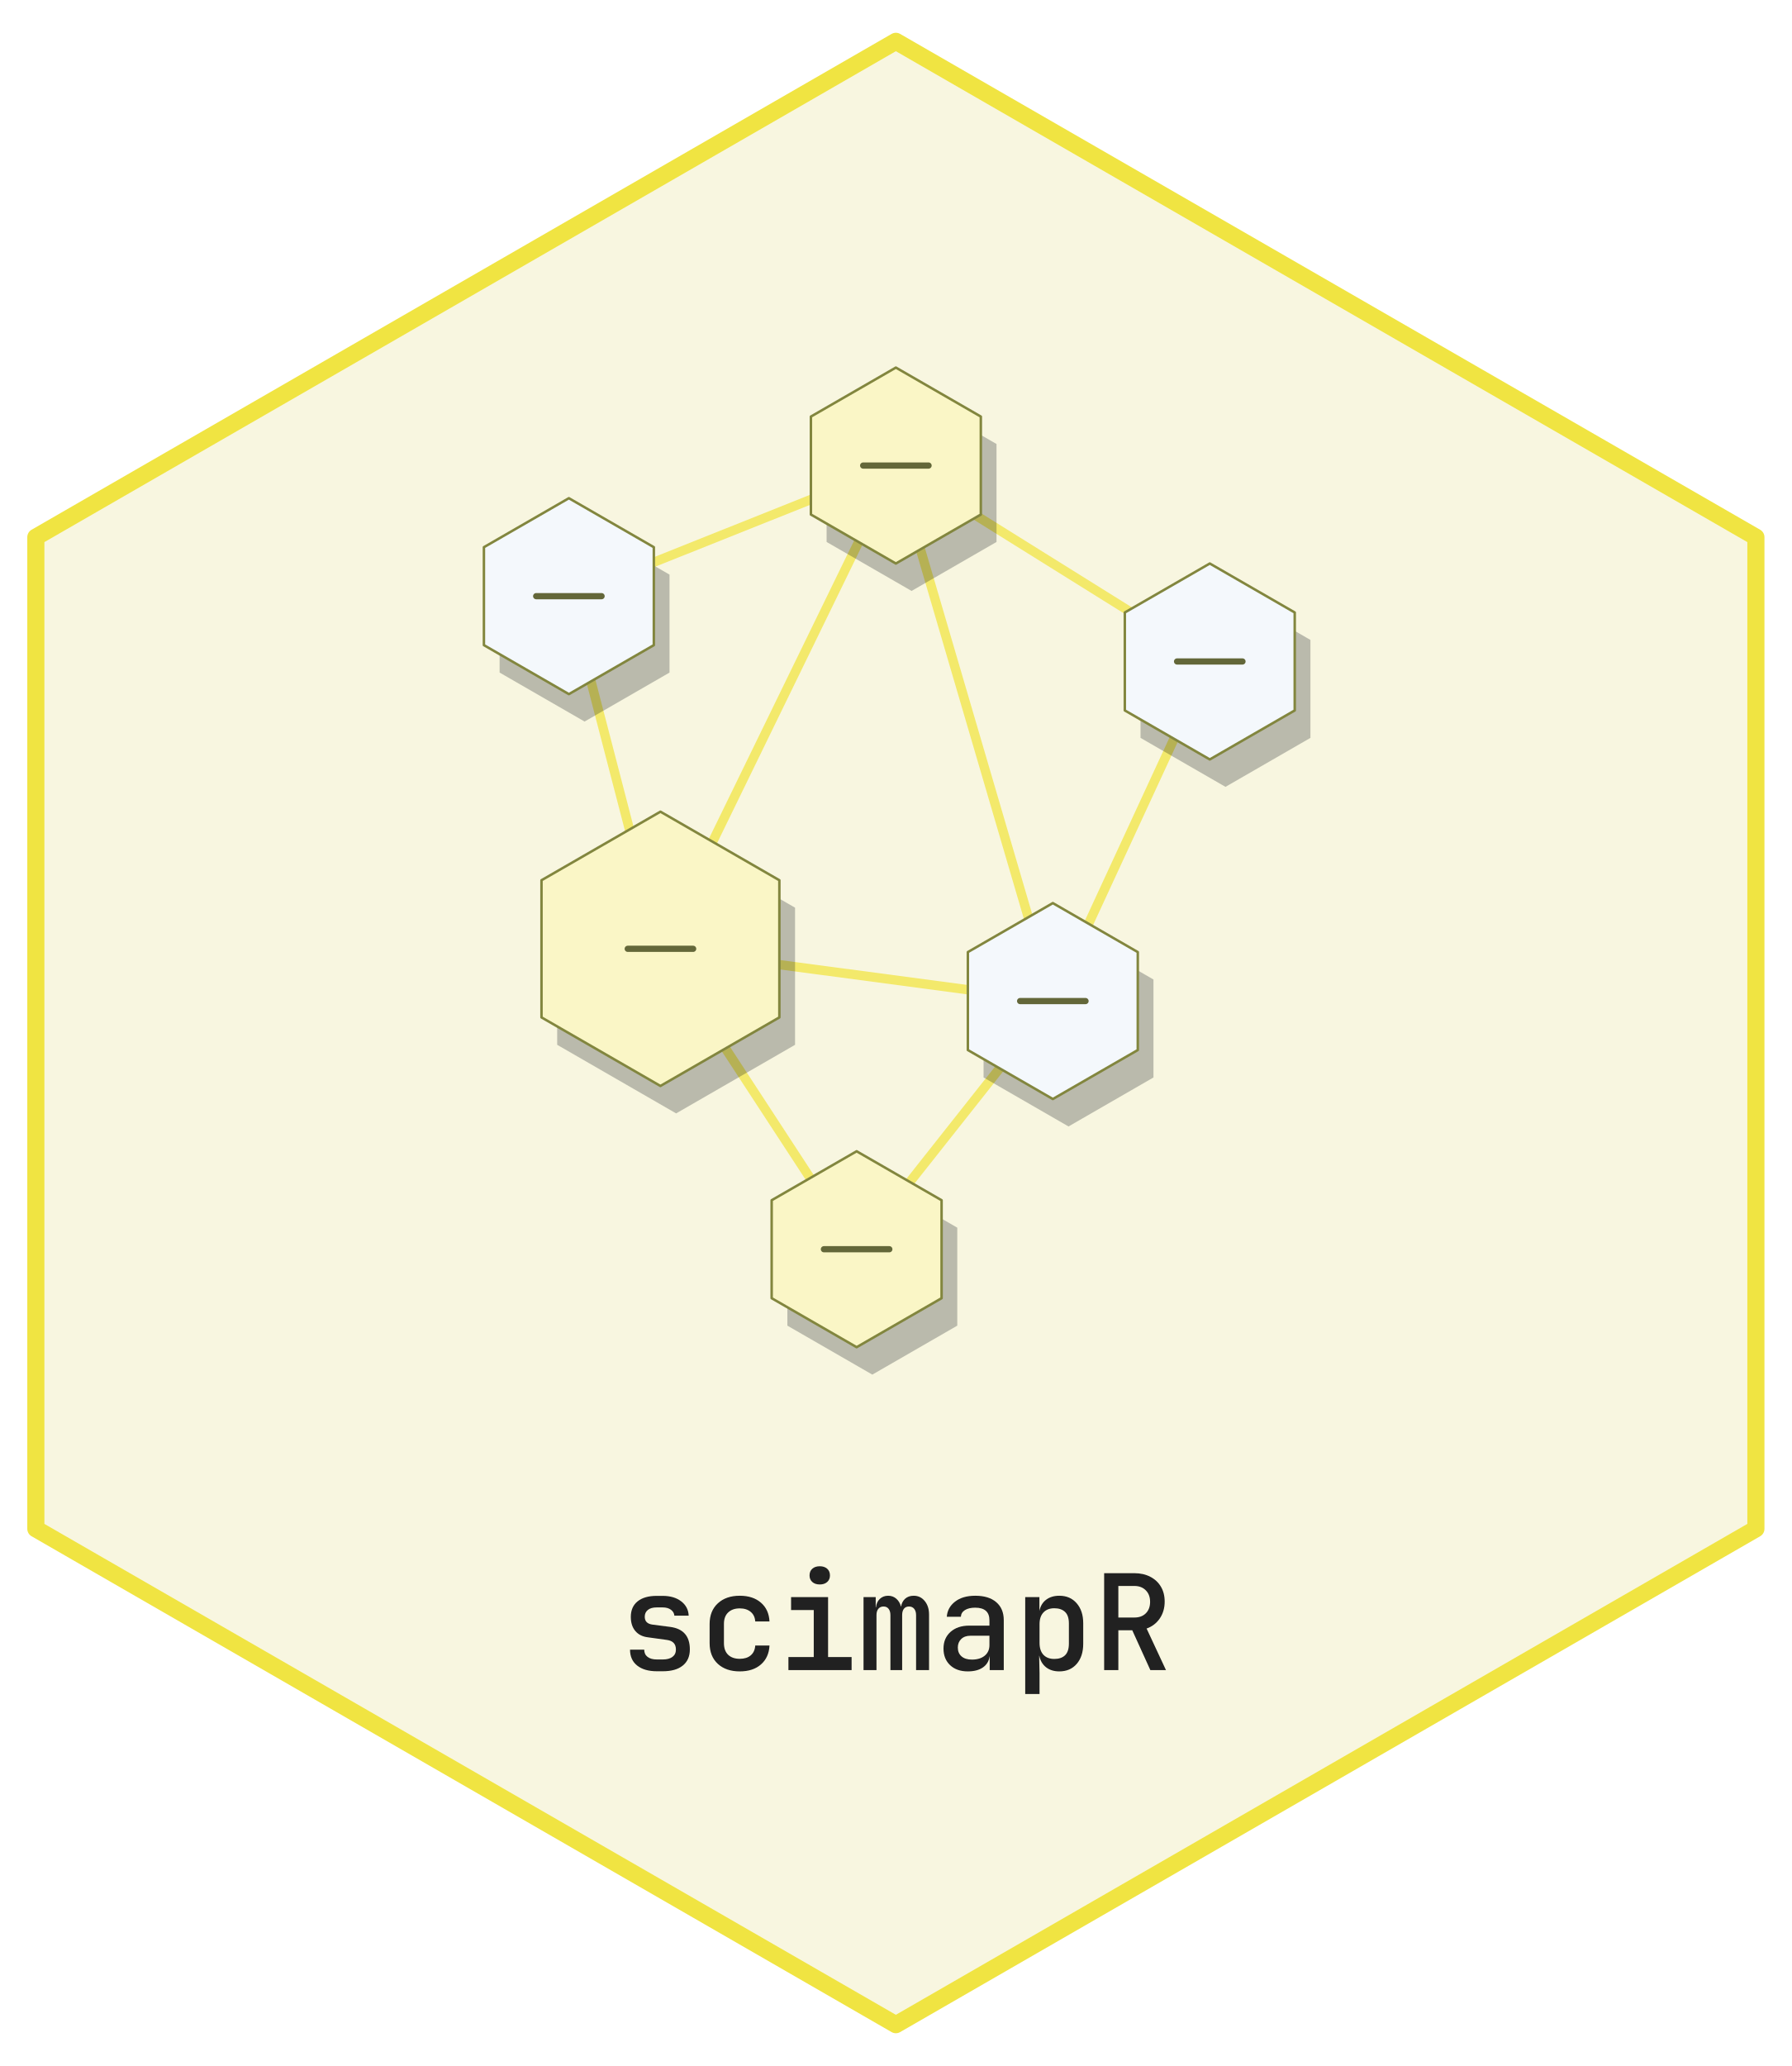
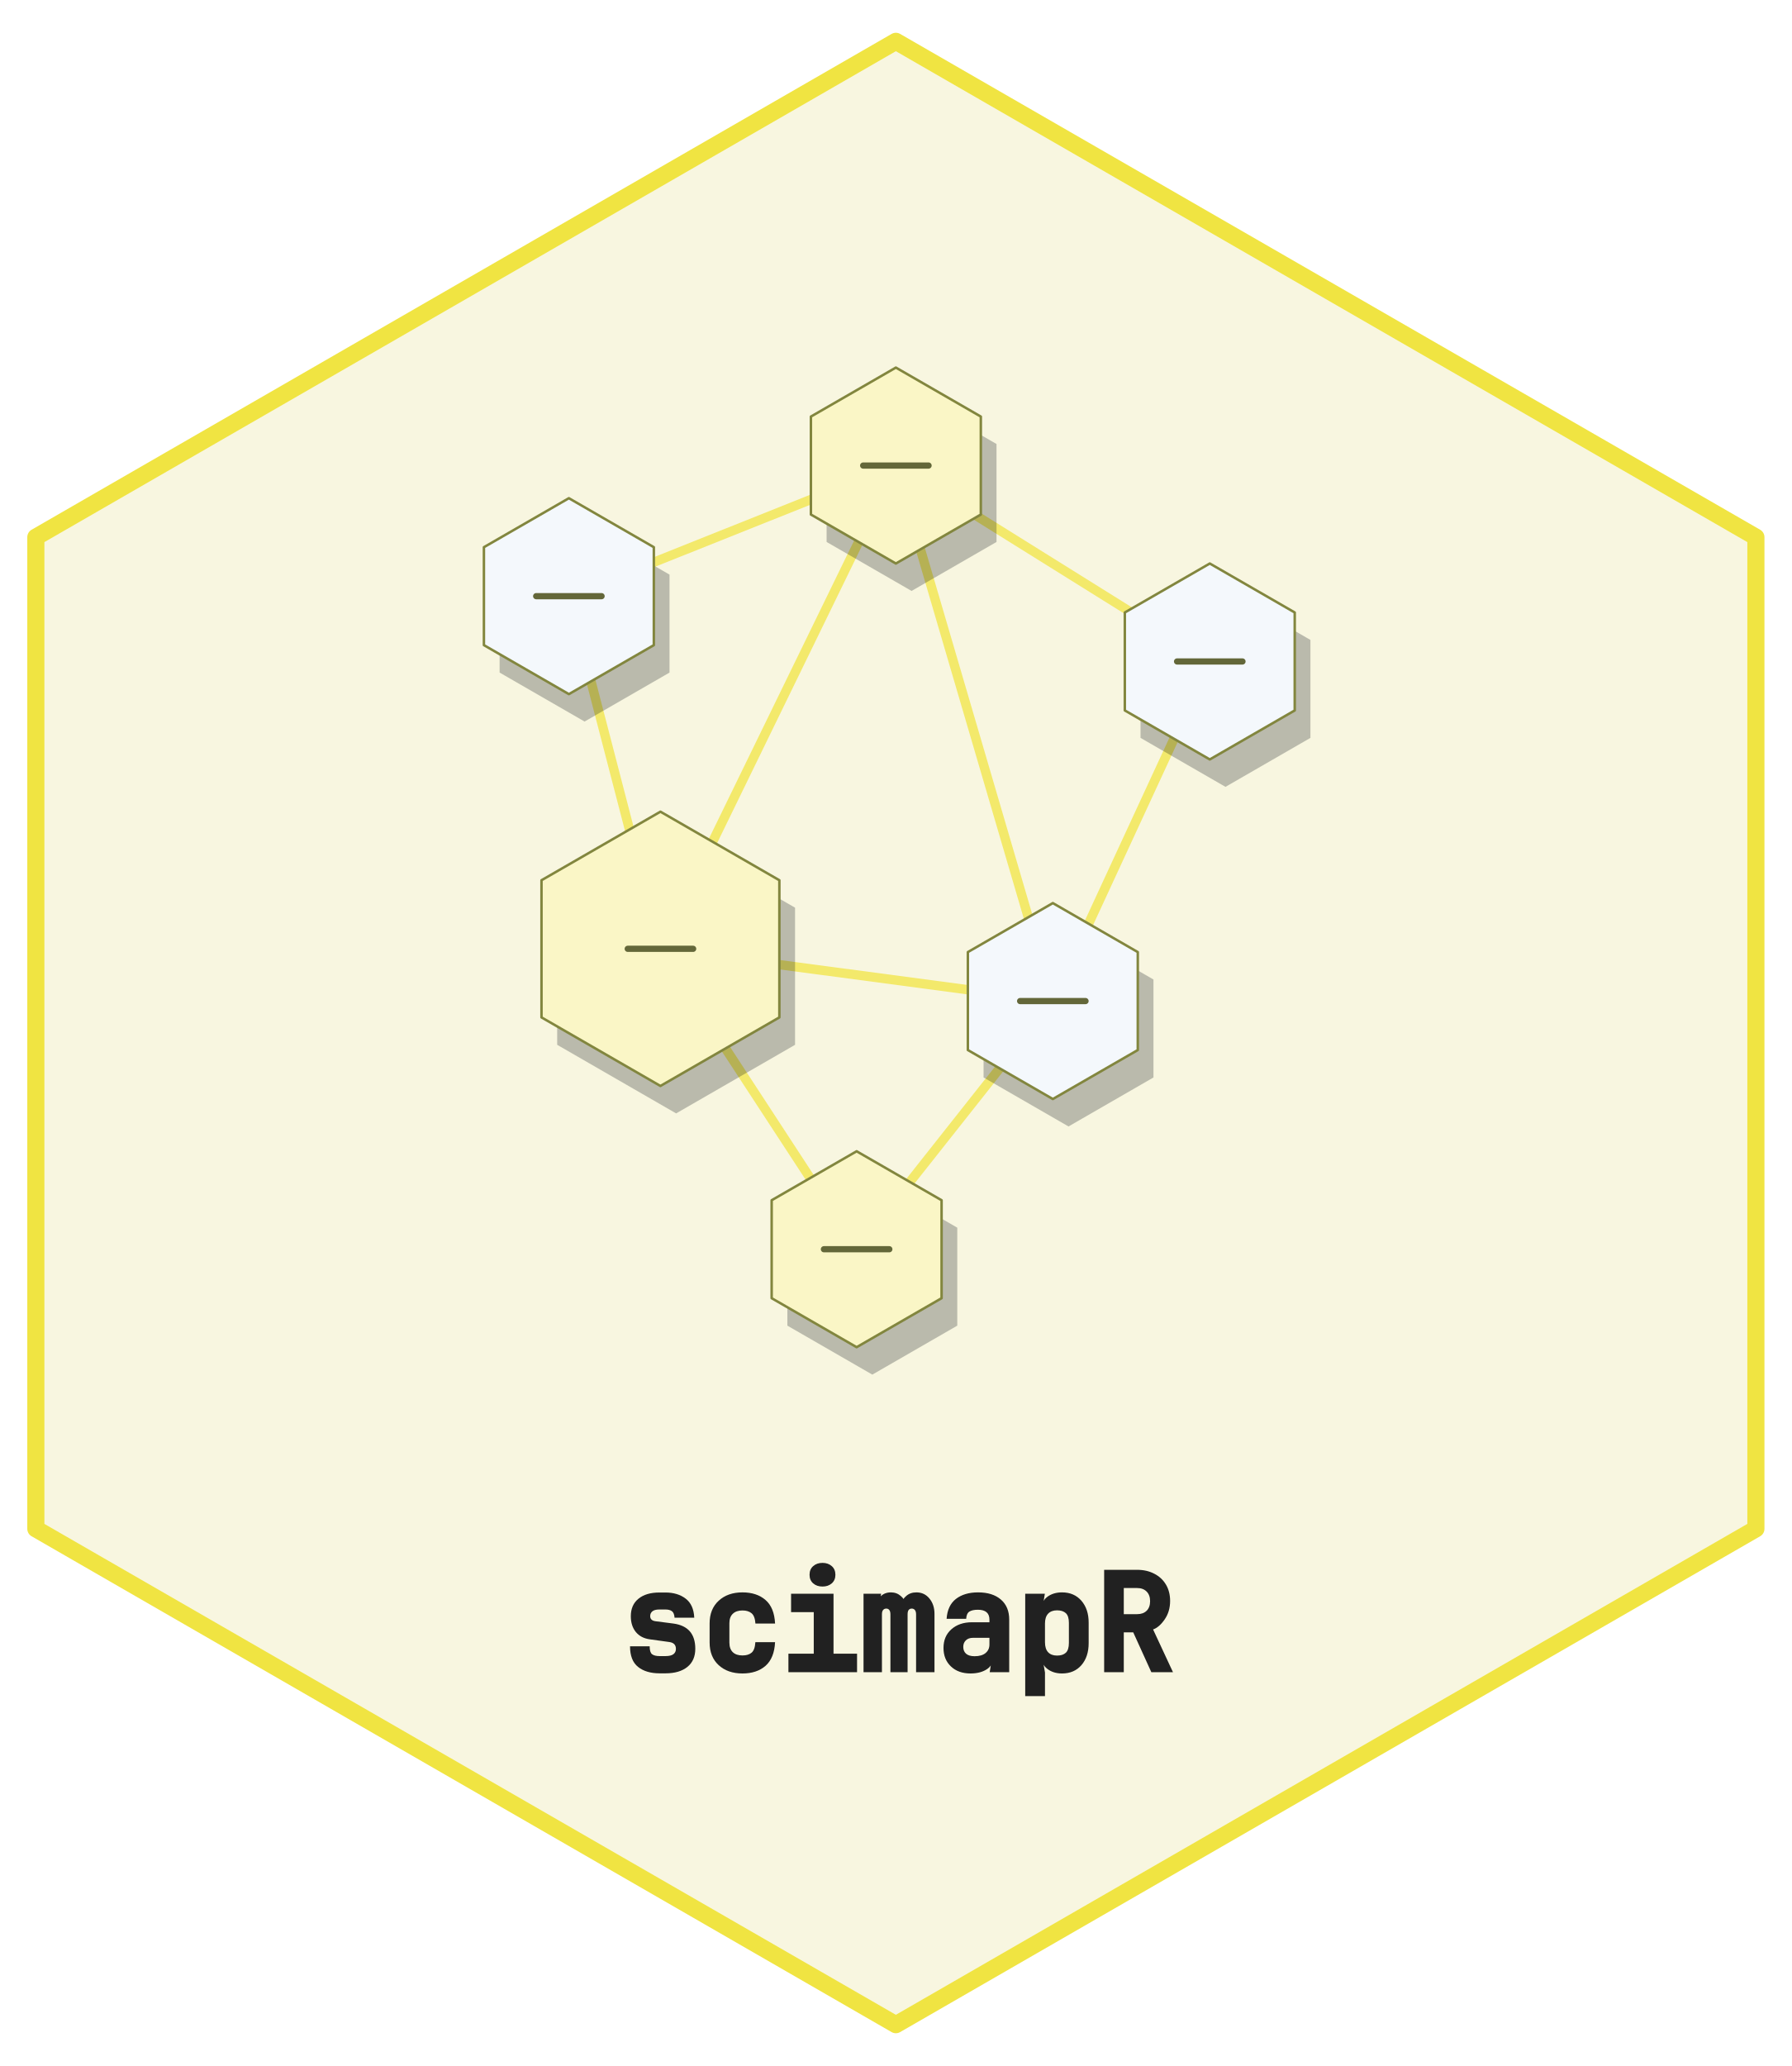
- <svg xmlns="http://www.w3.org/2000/svg" xmlns:xlink="http://www.w3.org/1999/xlink" width="432pt" height="498pt" viewBox="0 0 432 498">
+ <svg xmlns="http://www.w3.org/2000/svg" xmlns:xlink="http://www.w3.org/1999/xlink" width="432" height="498" viewBox="0 0 432 498">
  <defs>
    <g>
      <g id="glyph-0-0">
-         <path d="M 8.891 0.281 C 6.867 0.281 5.281 -0.176 4.125 -1.094 C 2.977 -2.008 2.406 -3.285 2.406 -4.922 L 5.828 -4.922 C 5.828 -4.18 6.094 -3.602 6.625 -3.188 C 7.156 -2.77 7.91 -2.562 8.891 -2.562 L 10.297 -2.562 C 11.305 -2.562 12.086 -2.77 12.641 -3.188 C 13.191 -3.602 13.469 -4.191 13.469 -4.953 C 13.469 -6.297 12.754 -7.066 11.328 -7.266 L 6.688 -7.906 C 5.383 -8.07 4.375 -8.586 3.656 -9.453 C 2.945 -10.316 2.594 -11.441 2.594 -12.828 C 2.594 -14.43 3.133 -15.676 4.219 -16.562 C 5.312 -17.445 6.848 -17.891 8.828 -17.891 L 10.266 -17.891 C 12.109 -17.891 13.598 -17.453 14.734 -16.578 C 15.879 -15.703 16.484 -14.551 16.547 -13.125 L 13.094 -13.125 C 13.051 -13.695 12.773 -14.172 12.266 -14.547 C 11.766 -14.922 11.098 -15.109 10.266 -15.109 L 8.828 -15.109 C 7.91 -15.109 7.203 -14.906 6.703 -14.5 C 6.203 -14.094 5.953 -13.547 5.953 -12.859 C 5.953 -11.773 6.562 -11.145 7.781 -10.969 L 12.125 -10.406 C 15.258 -9.977 16.828 -8.172 16.828 -4.984 C 16.828 -3.305 16.258 -2.008 15.125 -1.094 C 14 -0.176 12.391 0.281 10.297 0.281 Z M 8.891 0.281 " />
+         <path d="M 9.547 0.281 C 7.367 0.281 5.633 -0.234 4.344 -1.266 C 3.051 -2.297 2.406 -3.953 2.406 -6.234 L 7.141 -6.234 C 7.141 -5.266 7.332 -4.629 7.719 -4.328 C 8.113 -4.023 8.723 -3.875 9.547 -3.875 L 10.953 -3.875 C 11.816 -3.875 12.453 -4.023 12.859 -4.328 C 13.266 -4.641 13.469 -5.066 13.469 -5.609 C 13.469 -6.566 12.941 -7.117 11.891 -7.266 L 7.25 -7.906 C 5.781 -8.094 4.633 -8.68 3.812 -9.672 C 3 -10.672 2.594 -11.941 2.594 -13.484 C 2.594 -15.297 3.207 -16.703 4.438 -17.703 C 5.664 -18.703 7.348 -19.203 9.484 -19.203 L 10.922 -19.203 C 12.91 -19.203 14.547 -18.707 15.828 -17.719 C 17.109 -16.738 17.797 -15.207 17.891 -13.125 L 13.141 -13.125 C 13.086 -13.906 12.875 -14.43 12.5 -14.703 C 12.133 -14.973 11.609 -15.109 10.922 -15.109 L 9.484 -15.109 C 8.723 -15.109 8.16 -14.961 7.797 -14.672 C 7.441 -14.379 7.266 -13.992 7.266 -13.516 C 7.266 -12.805 7.688 -12.395 8.531 -12.281 L 12.875 -11.719 C 16.383 -11.238 18.141 -9.211 18.141 -5.641 C 18.141 -3.754 17.504 -2.297 16.234 -1.266 C 14.961 -0.234 13.203 0.281 10.953 0.281 Z M 9.547 0.281 " />
      </g>
      <g id="glyph-0-1">
-         <path d="M 9.859 0.312 C 7.66 0.312 5.898 -0.289 4.578 -1.5 C 3.254 -2.719 2.594 -4.383 2.594 -6.5 L 2.594 -11.109 C 2.594 -13.211 3.254 -14.875 4.578 -16.094 C 5.898 -17.312 7.66 -17.922 9.859 -17.922 C 11.992 -17.922 13.695 -17.363 14.969 -16.25 C 16.25 -15.145 16.938 -13.633 17.031 -11.719 L 13.594 -11.719 C 13.531 -12.719 13.16 -13.492 12.484 -14.047 C 11.816 -14.598 10.941 -14.875 9.859 -14.875 C 8.68 -14.875 7.75 -14.547 7.062 -13.891 C 6.383 -13.242 6.047 -12.328 6.047 -11.141 L 6.047 -6.5 C 6.047 -5.281 6.383 -4.344 7.062 -3.688 C 7.75 -3.039 8.68 -2.719 9.859 -2.719 C 10.961 -2.719 11.844 -2.992 12.5 -3.547 C 13.164 -4.109 13.531 -4.898 13.594 -5.922 L 17.031 -5.922 C 16.938 -4.004 16.25 -2.484 14.969 -1.359 C 13.695 -0.242 11.992 0.312 9.859 0.312 Z M 9.859 0.312 " />
+         <path d="M 10.516 0.312 C 8.148 0.312 6.238 -0.352 4.781 -1.688 C 3.32 -3.031 2.594 -4.852 2.594 -7.156 L 2.594 -11.766 C 2.594 -14.055 3.32 -15.875 4.781 -17.219 C 6.238 -18.562 8.148 -19.234 10.516 -19.234 C 12.816 -19.234 14.672 -18.617 16.078 -17.391 C 17.484 -16.172 18.25 -14.281 18.375 -11.719 L 13.641 -11.719 C 13.555 -12.938 13.242 -13.766 12.703 -14.203 C 12.172 -14.648 11.441 -14.875 10.516 -14.875 C 9.516 -14.875 8.738 -14.609 8.188 -14.078 C 7.633 -13.555 7.359 -12.797 7.359 -11.797 L 7.359 -7.156 C 7.359 -6.125 7.633 -5.344 8.188 -4.812 C 8.738 -4.289 9.516 -4.031 10.516 -4.031 C 11.461 -4.031 12.195 -4.254 12.719 -4.703 C 13.25 -5.148 13.551 -5.992 13.625 -7.234 L 18.375 -7.234 C 18.25 -4.672 17.484 -2.77 16.078 -1.531 C 14.672 -0.301 12.816 0.312 10.516 0.312 Z M 10.516 0.312 " />
      </g>
      <g id="glyph-0-2">
-         <path d="M 2.594 0 L 2.594 -3.141 L 8.703 -3.141 L 8.703 -14.469 L 3.234 -14.469 L 3.234 -17.594 L 12.156 -17.594 L 12.156 -3.141 L 17.828 -3.141 L 17.828 0 Z M 10.156 -20.641 C 9.406 -20.641 8.805 -20.836 8.359 -21.234 C 7.91 -21.629 7.688 -22.156 7.688 -22.812 C 7.688 -23.5 7.91 -24.039 8.359 -24.438 C 8.805 -24.832 9.406 -25.031 10.156 -25.031 C 10.895 -25.031 11.488 -24.832 11.938 -24.438 C 12.383 -24.039 12.609 -23.5 12.609 -22.812 C 12.609 -22.156 12.383 -21.629 11.938 -21.234 C 11.488 -20.836 10.895 -20.641 10.156 -20.641 Z M 10.156 -20.641 " />
+         <path d="M 2.594 0 L 2.594 -4.453 L 8.703 -4.453 L 8.703 -14.469 L 3.234 -14.469 L 3.234 -18.906 L 13.469 -18.906 L 13.469 -4.453 L 19.141 -4.453 L 19.141 0 Z M 10.812 -20.641 C 9.895 -20.641 9.145 -20.895 8.562 -21.406 C 7.977 -21.926 7.688 -22.613 7.688 -23.469 C 7.688 -24.352 7.977 -25.051 8.562 -25.562 C 9.145 -26.082 9.895 -26.344 10.812 -26.344 C 11.719 -26.344 12.461 -26.082 13.047 -25.562 C 13.629 -25.051 13.922 -24.352 13.922 -23.469 C 13.922 -22.613 13.629 -21.926 13.047 -21.406 C 12.461 -20.895 11.719 -20.641 10.812 -20.641 Z M 10.812 -20.641 " />
      </g>
      <g id="glyph-0-3">
-         <path d="M 1.703 0 L 1.703 -17.594 L 4.641 -17.594 L 4.641 -15.141 L 4.703 -15.141 C 4.785 -15.973 5.094 -16.645 5.625 -17.156 C 6.164 -17.664 6.836 -17.922 7.641 -17.922 C 8.41 -17.922 9.066 -17.68 9.609 -17.203 C 10.16 -16.723 10.539 -16.078 10.75 -15.266 C 10.875 -16.078 11.203 -16.723 11.734 -17.203 C 12.273 -17.68 12.961 -17.922 13.797 -17.922 C 14.879 -17.922 15.766 -17.5 16.453 -16.656 C 17.148 -15.812 17.5 -14.727 17.5 -13.406 L 17.5 0 L 14.375 0 L 14.375 -13.25 C 14.375 -13.883 14.223 -14.391 13.922 -14.766 C 13.617 -15.141 13.203 -15.328 12.672 -15.328 C 12.141 -15.328 11.727 -15.145 11.438 -14.781 C 11.156 -14.414 11.016 -13.914 11.016 -13.281 L 11.016 0 L 8.188 0 L 8.188 -13.25 C 8.188 -13.883 8.039 -14.391 7.75 -14.766 C 7.469 -15.141 7.062 -15.328 6.531 -15.328 C 6 -15.328 5.582 -15.145 5.281 -14.781 C 4.977 -14.414 4.828 -13.914 4.828 -13.281 L 4.828 0 Z M 1.703 0 " />
+         <path d="M 1.703 0 L 1.703 -18.906 L 5.953 -18.906 L 5.359 -15.859 L 5.297 -15.859 C 5.004 -16.859 5.188 -17.672 5.844 -18.297 C 6.5 -18.922 7.316 -19.234 8.297 -19.234 C 9.234 -19.234 10.031 -18.941 10.688 -18.359 C 11.344 -17.785 11.562 -17.395 11.344 -17.188 C 11.102 -17.375 11.312 -17.758 11.969 -18.344 C 12.625 -18.938 13.453 -19.234 14.453 -19.234 C 15.742 -19.234 16.789 -18.738 17.594 -17.75 C 18.406 -16.77 18.812 -15.539 18.812 -14.062 L 18.812 0 L 14.375 0 L 14.375 -13.906 C 14.375 -14.383 14.281 -14.738 14.094 -14.969 C 13.906 -15.207 13.648 -15.328 13.328 -15.328 C 13.004 -15.328 12.754 -15.211 12.578 -14.984 C 12.41 -14.766 12.328 -14.414 12.328 -13.938 L 12.328 0 L 8.188 0 L 8.188 -13.906 C 8.188 -14.395 8.098 -14.754 7.922 -14.984 C 7.742 -15.211 7.5 -15.328 7.188 -15.328 C 6.863 -15.328 6.609 -15.211 6.422 -14.984 C 6.234 -14.766 6.141 -14.414 6.141 -13.938 L 6.141 0 Z M 1.703 0 " />
      </g>
      <g id="glyph-0-4">
-         <path d="M 7.844 0.312 C 6.051 0.312 4.625 -0.191 3.562 -1.203 C 2.508 -2.211 1.984 -3.539 1.984 -5.188 C 1.984 -6.852 2.547 -8.191 3.672 -9.203 C 4.805 -10.211 6.312 -10.719 8.188 -10.719 L 13.062 -10.719 L 13.062 -12 C 13.062 -14.031 11.914 -15.047 9.625 -15.047 C 8.602 -15.047 7.781 -14.852 7.156 -14.469 C 6.539 -14.082 6.211 -13.547 6.172 -12.859 L 2.781 -12.859 C 2.883 -14.336 3.547 -15.551 4.766 -16.5 C 5.984 -17.445 7.613 -17.922 9.656 -17.922 C 11.832 -17.922 13.52 -17.398 14.719 -16.359 C 15.914 -15.328 16.516 -13.883 16.516 -12.031 L 16.516 0 L 13.125 0 L 13.125 -3.297 L 13.094 -3.297 C 12.938 -2.16 12.398 -1.273 11.484 -0.641 C 10.566 -0.004 9.352 0.312 7.844 0.312 Z M 8.828 -2.531 C 10.129 -2.531 11.16 -2.844 11.922 -3.469 C 12.68 -4.102 13.062 -4.953 13.062 -6.016 L 13.062 -8.281 L 8.453 -8.281 C 7.535 -8.281 6.801 -8.016 6.25 -7.484 C 5.707 -6.953 5.438 -6.27 5.438 -5.438 C 5.438 -4.539 5.734 -3.832 6.328 -3.312 C 6.93 -2.789 7.766 -2.531 8.828 -2.531 Z M 8.828 -2.531 " />
+         <path d="M 8.5 0.312 C 6.531 0.312 4.953 -0.254 3.766 -1.391 C 2.578 -2.523 1.984 -4.008 1.984 -5.844 C 1.984 -7.707 2.613 -9.203 3.875 -10.328 C 5.145 -11.461 6.801 -12.031 8.844 -12.031 L 13.062 -12.031 L 13.062 -12.656 C 13.062 -14.25 12.133 -15.047 10.281 -15.047 C 9.383 -15.047 8.703 -14.898 8.234 -14.609 C 7.766 -14.316 7.504 -13.734 7.453 -12.859 L 2.734 -12.859 C 2.879 -15.004 3.629 -16.602 4.984 -17.656 C 6.348 -18.707 8.125 -19.234 10.312 -19.234 C 12.656 -19.234 14.492 -18.656 15.828 -17.5 C 17.16 -16.344 17.828 -14.738 17.828 -12.688 L 17.828 0 L 13.125 0 L 13.75 -3.922 L 13.781 -3.922 C 14.008 -2.555 13.598 -1.508 12.547 -0.781 C 11.492 -0.051 10.145 0.312 8.5 0.312 Z M 9.484 -3.844 C 10.629 -3.844 11.508 -4.098 12.125 -4.609 C 12.75 -5.129 13.062 -5.816 13.062 -6.672 L 13.062 -8.281 L 9.109 -8.281 C 8.367 -8.281 7.789 -8.078 7.375 -7.672 C 6.957 -7.266 6.75 -6.738 6.75 -6.094 C 6.75 -5.395 6.977 -4.844 7.438 -4.438 C 7.906 -4.039 8.586 -3.844 9.484 -3.844 Z M 9.484 -3.844 " />
      </g>
      <g id="glyph-0-5">
-         <path d="M 2.688 5.766 L 2.688 -17.594 L 6.109 -17.594 L 6.109 -14.266 C 6.348 -15.422 6.883 -16.316 7.719 -16.953 C 8.562 -17.598 9.625 -17.922 10.906 -17.922 C 12.656 -17.922 14.051 -17.316 15.094 -16.109 C 16.145 -14.898 16.672 -13.297 16.672 -11.297 L 16.672 -6.344 C 16.672 -4.312 16.145 -2.691 15.094 -1.484 C 14.051 -0.285 12.656 0.312 10.906 0.312 C 9.625 0.312 8.555 -0.02 7.703 -0.688 C 6.859 -1.363 6.316 -2.285 6.078 -3.453 L 6.047 -3.453 L 6.141 0.734 L 6.141 5.766 Z M 9.703 -2.688 C 10.805 -2.688 11.664 -2.977 12.281 -3.562 C 12.906 -4.156 13.219 -5.102 13.219 -6.406 L 13.219 -11.234 C 13.219 -12.516 12.906 -13.445 12.281 -14.031 C 11.664 -14.613 10.805 -14.906 9.703 -14.906 C 8.586 -14.906 7.711 -14.566 7.078 -13.891 C 6.453 -13.223 6.141 -12.285 6.141 -11.078 L 6.141 -6.562 C 6.141 -5.32 6.453 -4.363 7.078 -3.688 C 7.711 -3.02 8.586 -2.688 9.703 -2.688 Z M 9.703 -2.688 " />
+         <path d="M 2.688 5.766 L 2.688 -18.906 L 7.422 -18.906 L 6.766 -14.922 C 6.609 -16.328 7.008 -17.395 7.969 -18.125 C 8.938 -18.863 10.133 -19.234 11.562 -19.234 C 13.508 -19.234 15.066 -18.562 16.234 -17.219 C 17.398 -15.875 17.984 -14.117 17.984 -11.953 L 17.984 -7 C 17.984 -4.801 17.398 -3.031 16.234 -1.688 C 15.066 -0.352 13.508 0.312 11.562 0.312 C 10.125 0.312 8.922 -0.07 7.953 -0.844 C 6.984 -1.613 6.566 -2.691 6.703 -4.078 L 6.734 -4.078 L 7.453 0.078 L 7.453 5.766 Z M 10.359 -4 C 11.285 -4 11.992 -4.227 12.484 -4.688 C 12.973 -5.156 13.219 -5.945 13.219 -7.062 L 13.219 -11.891 C 13.219 -12.984 12.973 -13.758 12.484 -14.219 C 11.992 -14.676 11.285 -14.906 10.359 -14.906 C 9.43 -14.906 8.711 -14.633 8.203 -14.094 C 7.703 -13.551 7.453 -12.766 7.453 -11.734 L 7.453 -7.219 C 7.453 -6.156 7.703 -5.352 8.203 -4.812 C 8.711 -4.27 9.43 -4 10.359 -4 Z M 10.359 -4 " />
      </g>
      <g id="glyph-0-6">
-         <path d="M 2.719 0 L 2.719 -23.359 L 10.016 -23.359 C 11.461 -23.359 12.734 -23.07 13.828 -22.5 C 14.93 -21.938 15.785 -21.145 16.391 -20.125 C 17.004 -19.102 17.312 -17.898 17.312 -16.516 C 17.312 -14.953 16.914 -13.594 16.125 -12.438 C 15.332 -11.289 14.273 -10.484 12.953 -10.016 L 17.625 0 L 13.859 0 L 9.5 -9.594 L 6.141 -9.594 L 6.141 0 Z M 6.141 -12.672 L 10.016 -12.672 C 11.172 -12.672 12.086 -13.008 12.766 -13.688 C 13.453 -14.375 13.797 -15.297 13.797 -16.453 C 13.797 -17.617 13.445 -18.547 12.75 -19.234 C 12.062 -19.93 11.148 -20.281 10.016 -20.281 L 6.141 -20.281 Z M 6.141 -12.672 " />
+         <path d="M 2.719 0 L 2.719 -24.672 L 10.672 -24.672 C 12.223 -24.672 13.598 -24.359 14.797 -23.734 C 16.004 -23.117 16.941 -22.25 17.609 -21.125 C 18.285 -20 18.625 -18.68 18.625 -17.172 C 18.625 -15.473 18.188 -13.988 17.312 -12.719 C 16.445 -11.457 15.516 -10.648 14.516 -10.297 L 19.312 0 L 14.094 0 L 9.734 -9.594 L 7.453 -9.594 L 7.453 0 Z M 7.453 -13.984 L 10.672 -13.984 C 11.648 -13.984 12.414 -14.258 12.969 -14.812 C 13.52 -15.363 13.797 -16.129 13.797 -17.109 C 13.797 -18.098 13.516 -18.875 12.953 -19.438 C 12.391 -20 11.629 -20.281 10.672 -20.281 L 7.453 -20.281 Z M 7.453 -13.984 " />
      </g>
    </g>
  </defs>
  <path fill-rule="nonzero" fill="rgb(97.255%, 96.471%, 87.843%)" fill-opacity="1" stroke-width="4.125" stroke-linecap="round" stroke-linejoin="round" stroke="rgb(94.118%, 89.412%, 25.882%)" stroke-opacity="1" stroke-miterlimit="10" d="M 216 9.961 L 423.359 129.48 L 423.359 368.52 L 216 488.039 L 8.641 368.52 L 8.641 129.48 Z M 216 9.961 " />
  <path fill="none" stroke-width="2.25" stroke-linecap="round" stroke-linejoin="round" stroke="rgb(95.294%, 91.373%, 41.961%)" stroke-opacity="1" stroke-miterlimit="10" d="M 137.16 143.703 L 216 112.219 " />
  <path fill="none" stroke-width="2.25" stroke-linecap="round" stroke-linejoin="round" stroke="rgb(95.294%, 91.373%, 41.961%)" stroke-opacity="1" stroke-miterlimit="10" d="M 216 112.219 L 291.688 159.445 " />
  <path fill="none" stroke-width="2.25" stroke-linecap="round" stroke-linejoin="round" stroke="rgb(95.294%, 91.373%, 41.961%)" stroke-opacity="1" stroke-miterlimit="10" d="M 137.16 143.703 L 159.234 228.707 " />
  <path fill="none" stroke-width="2.25" stroke-linecap="round" stroke-linejoin="round" stroke="rgb(95.294%, 91.373%, 41.961%)" stroke-opacity="1" stroke-miterlimit="10" d="M 216 112.219 L 159.234 228.707 " />
  <path fill="none" stroke-width="2.25" stroke-linecap="round" stroke-linejoin="round" stroke="rgb(95.294%, 91.373%, 41.961%)" stroke-opacity="1" stroke-miterlimit="10" d="M 291.688 159.445 L 253.844 241.301 " />
  <path fill="none" stroke-width="2.25" stroke-linecap="round" stroke-linejoin="round" stroke="rgb(95.294%, 91.373%, 41.961%)" stroke-opacity="1" stroke-miterlimit="10" d="M 159.234 228.707 L 253.844 241.301 " />
  <path fill="none" stroke-width="2.25" stroke-linecap="round" stroke-linejoin="round" stroke="rgb(95.294%, 91.373%, 41.961%)" stroke-opacity="1" stroke-miterlimit="10" d="M 159.234 228.707 L 206.539 301.121 " />
  <path fill="none" stroke-width="2.25" stroke-linecap="round" stroke-linejoin="round" stroke="rgb(95.294%, 91.373%, 41.961%)" stroke-opacity="1" stroke-miterlimit="10" d="M 253.844 241.301 L 206.539 301.121 " />
  <path fill="none" stroke-width="2.25" stroke-linecap="round" stroke-linejoin="round" stroke="rgb(95.294%, 91.373%, 41.961%)" stroke-opacity="1" stroke-miterlimit="10" d="M 216 112.219 L 253.844 241.301 " />
  <path fill-rule="nonzero" fill="rgb(1.176%, 3.922%, 7.059%)" fill-opacity="0.251" d="M 140.945 126.703 L 120.461 138.508 L 120.461 162.121 L 140.945 173.926 L 161.426 162.121 L 161.426 138.508 Z M 140.945 126.703 " />
  <path fill-rule="nonzero" fill="rgb(95.686%, 97.255%, 98.824%)" fill-opacity="1" stroke-width="0.6" stroke-linecap="round" stroke-linejoin="round" stroke="rgb(50.98%, 52.549%, 24.314%)" stroke-opacity="1" stroke-miterlimit="10" d="M 137.16 120.09 L 116.676 131.898 L 116.676 155.508 L 137.16 167.316 L 157.645 155.508 L 157.645 131.898 Z M 137.16 120.09 " />
  <path fill="none" stroke-width="1.5" stroke-linecap="round" stroke-linejoin="round" stroke="rgb(38.824%, 40.392%, 22.353%)" stroke-opacity="1" stroke-miterlimit="10" d="M 129.277 143.703 L 145.043 143.703 " />
  <path fill-rule="nonzero" fill="rgb(1.176%, 3.922%, 7.059%)" fill-opacity="0.251" d="M 219.785 95.219 L 199.301 107.023 L 199.301 130.637 L 219.785 142.445 L 240.266 130.637 L 240.266 107.023 Z M 219.785 95.219 " />
  <path fill-rule="nonzero" fill="rgb(98.039%, 96.471%, 77.647%)" fill-opacity="1" stroke-width="0.6" stroke-linecap="round" stroke-linejoin="round" stroke="rgb(50.98%, 52.549%, 24.314%)" stroke-opacity="1" stroke-miterlimit="10" d="M 216 88.605 L 195.516 100.414 L 195.516 124.027 L 216 135.832 L 236.484 124.027 L 236.484 100.414 Z M 216 88.605 " />
  <path fill="none" stroke-width="1.5" stroke-linecap="round" stroke-linejoin="round" stroke="rgb(38.824%, 40.392%, 22.353%)" stroke-opacity="1" stroke-miterlimit="10" d="M 208.117 112.219 L 223.883 112.219 " />
  <path fill-rule="nonzero" fill="rgb(1.176%, 3.922%, 7.059%)" fill-opacity="0.251" d="M 295.473 142.445 L 274.988 154.25 L 274.988 177.863 L 295.473 189.668 L 315.953 177.863 L 315.953 154.25 Z M 295.473 142.445 " />
  <path fill-rule="nonzero" fill="rgb(95.686%, 97.255%, 98.824%)" fill-opacity="1" stroke-width="0.6" stroke-linecap="round" stroke-linejoin="round" stroke="rgb(50.98%, 52.549%, 24.314%)" stroke-opacity="1" stroke-miterlimit="10" d="M 291.688 135.832 L 271.203 147.637 L 271.203 171.25 L 291.688 183.059 L 312.168 171.25 L 312.168 147.637 Z M 291.688 135.832 " />
  <path fill="none" stroke-width="1.5" stroke-linecap="round" stroke-linejoin="round" stroke="rgb(38.824%, 40.392%, 22.353%)" stroke-opacity="1" stroke-miterlimit="10" d="M 283.801 159.445 L 299.57 159.445 " />
  <path fill-rule="nonzero" fill="rgb(1.176%, 3.922%, 7.059%)" fill-opacity="0.251" d="M 163.02 202.262 L 134.344 218.793 L 134.344 251.848 L 163.02 268.379 L 191.695 251.848 L 191.695 218.793 Z M 163.02 202.262 " />
  <path fill-rule="nonzero" fill="rgb(98.039%, 96.471%, 77.647%)" fill-opacity="1" stroke-width="0.6" stroke-linecap="round" stroke-linejoin="round" stroke="rgb(50.98%, 52.549%, 24.314%)" stroke-opacity="1" stroke-miterlimit="10" d="M 159.234 195.652 L 130.559 212.18 L 130.559 245.238 L 159.234 261.766 L 187.91 245.238 L 187.91 212.18 Z M 159.234 195.652 " />
  <path fill="none" stroke-width="1.5" stroke-linecap="round" stroke-linejoin="round" stroke="rgb(38.824%, 40.392%, 22.353%)" stroke-opacity="1" stroke-miterlimit="10" d="M 151.352 228.707 L 167.121 228.707 " />
  <path fill-rule="nonzero" fill="rgb(1.176%, 3.922%, 7.059%)" fill-opacity="0.251" d="M 257.629 224.301 L 237.145 236.105 L 237.145 259.719 L 257.629 271.527 L 278.109 259.719 L 278.109 236.105 Z M 257.629 224.301 " />
  <path fill-rule="nonzero" fill="rgb(95.686%, 97.255%, 98.824%)" fill-opacity="1" stroke-width="0.6" stroke-linecap="round" stroke-linejoin="round" stroke="rgb(50.98%, 52.549%, 24.314%)" stroke-opacity="1" stroke-miterlimit="10" d="M 253.844 217.688 L 233.359 229.496 L 233.359 253.109 L 253.844 264.914 L 274.328 253.109 L 274.328 229.496 Z M 253.844 217.688 " />
  <path fill="none" stroke-width="1.5" stroke-linecap="round" stroke-linejoin="round" stroke="rgb(38.824%, 40.392%, 22.353%)" stroke-opacity="1" stroke-miterlimit="10" d="M 245.961 241.301 L 261.727 241.301 " />
  <path fill-rule="nonzero" fill="rgb(1.176%, 3.922%, 7.059%)" fill-opacity="0.251" d="M 210.324 284.121 L 189.84 295.926 L 189.84 319.539 L 210.324 331.344 L 230.809 319.539 L 230.809 295.926 Z M 210.324 284.121 " />
  <path fill-rule="nonzero" fill="rgb(98.039%, 96.471%, 77.647%)" fill-opacity="1" stroke-width="0.6" stroke-linecap="round" stroke-linejoin="round" stroke="rgb(50.98%, 52.549%, 24.314%)" stroke-opacity="1" stroke-miterlimit="10" d="M 206.539 277.508 L 186.055 289.312 L 186.055 312.926 L 206.539 324.734 L 227.023 312.926 L 227.023 289.312 Z M 206.539 277.508 " />
  <path fill="none" stroke-width="1.5" stroke-linecap="round" stroke-linejoin="round" stroke="rgb(38.824%, 40.392%, 22.353%)" stroke-opacity="1" stroke-miterlimit="10" d="M 198.656 301.121 L 214.422 301.121 " />
  <g fill="rgb(12.941%, 12.941%, 12.941%)" fill-opacity="1">
-     <use xlink:href="#glyph-0-0" x="149.5" y="402.569" />
-     <use xlink:href="#glyph-0-1" x="168.5" y="402.569" />
-     <use xlink:href="#glyph-0-2" x="187.5" y="402.569" />
-     <use xlink:href="#glyph-0-3" x="206.5" y="402.569" />
-     <use xlink:href="#glyph-0-4" x="225.5" y="402.569" />
-     <use xlink:href="#glyph-0-5" x="244.5" y="402.569" />
-     <use xlink:href="#glyph-0-6" x="263.5" y="402.569" />
+     <use xlink:href="#glyph-0-0" x="149.5" y="403.069" />
+     <use xlink:href="#glyph-0-1" x="168.5" y="403.069" />
+     <use xlink:href="#glyph-0-2" x="187.5" y="403.069" />
+     <use xlink:href="#glyph-0-3" x="206.5" y="403.069" />
+     <use xlink:href="#glyph-0-4" x="225.5" y="403.069" />
+     <use xlink:href="#glyph-0-5" x="244.5" y="403.069" />
+     <use xlink:href="#glyph-0-6" x="263.5" y="403.069" />
  </g>
</svg>
